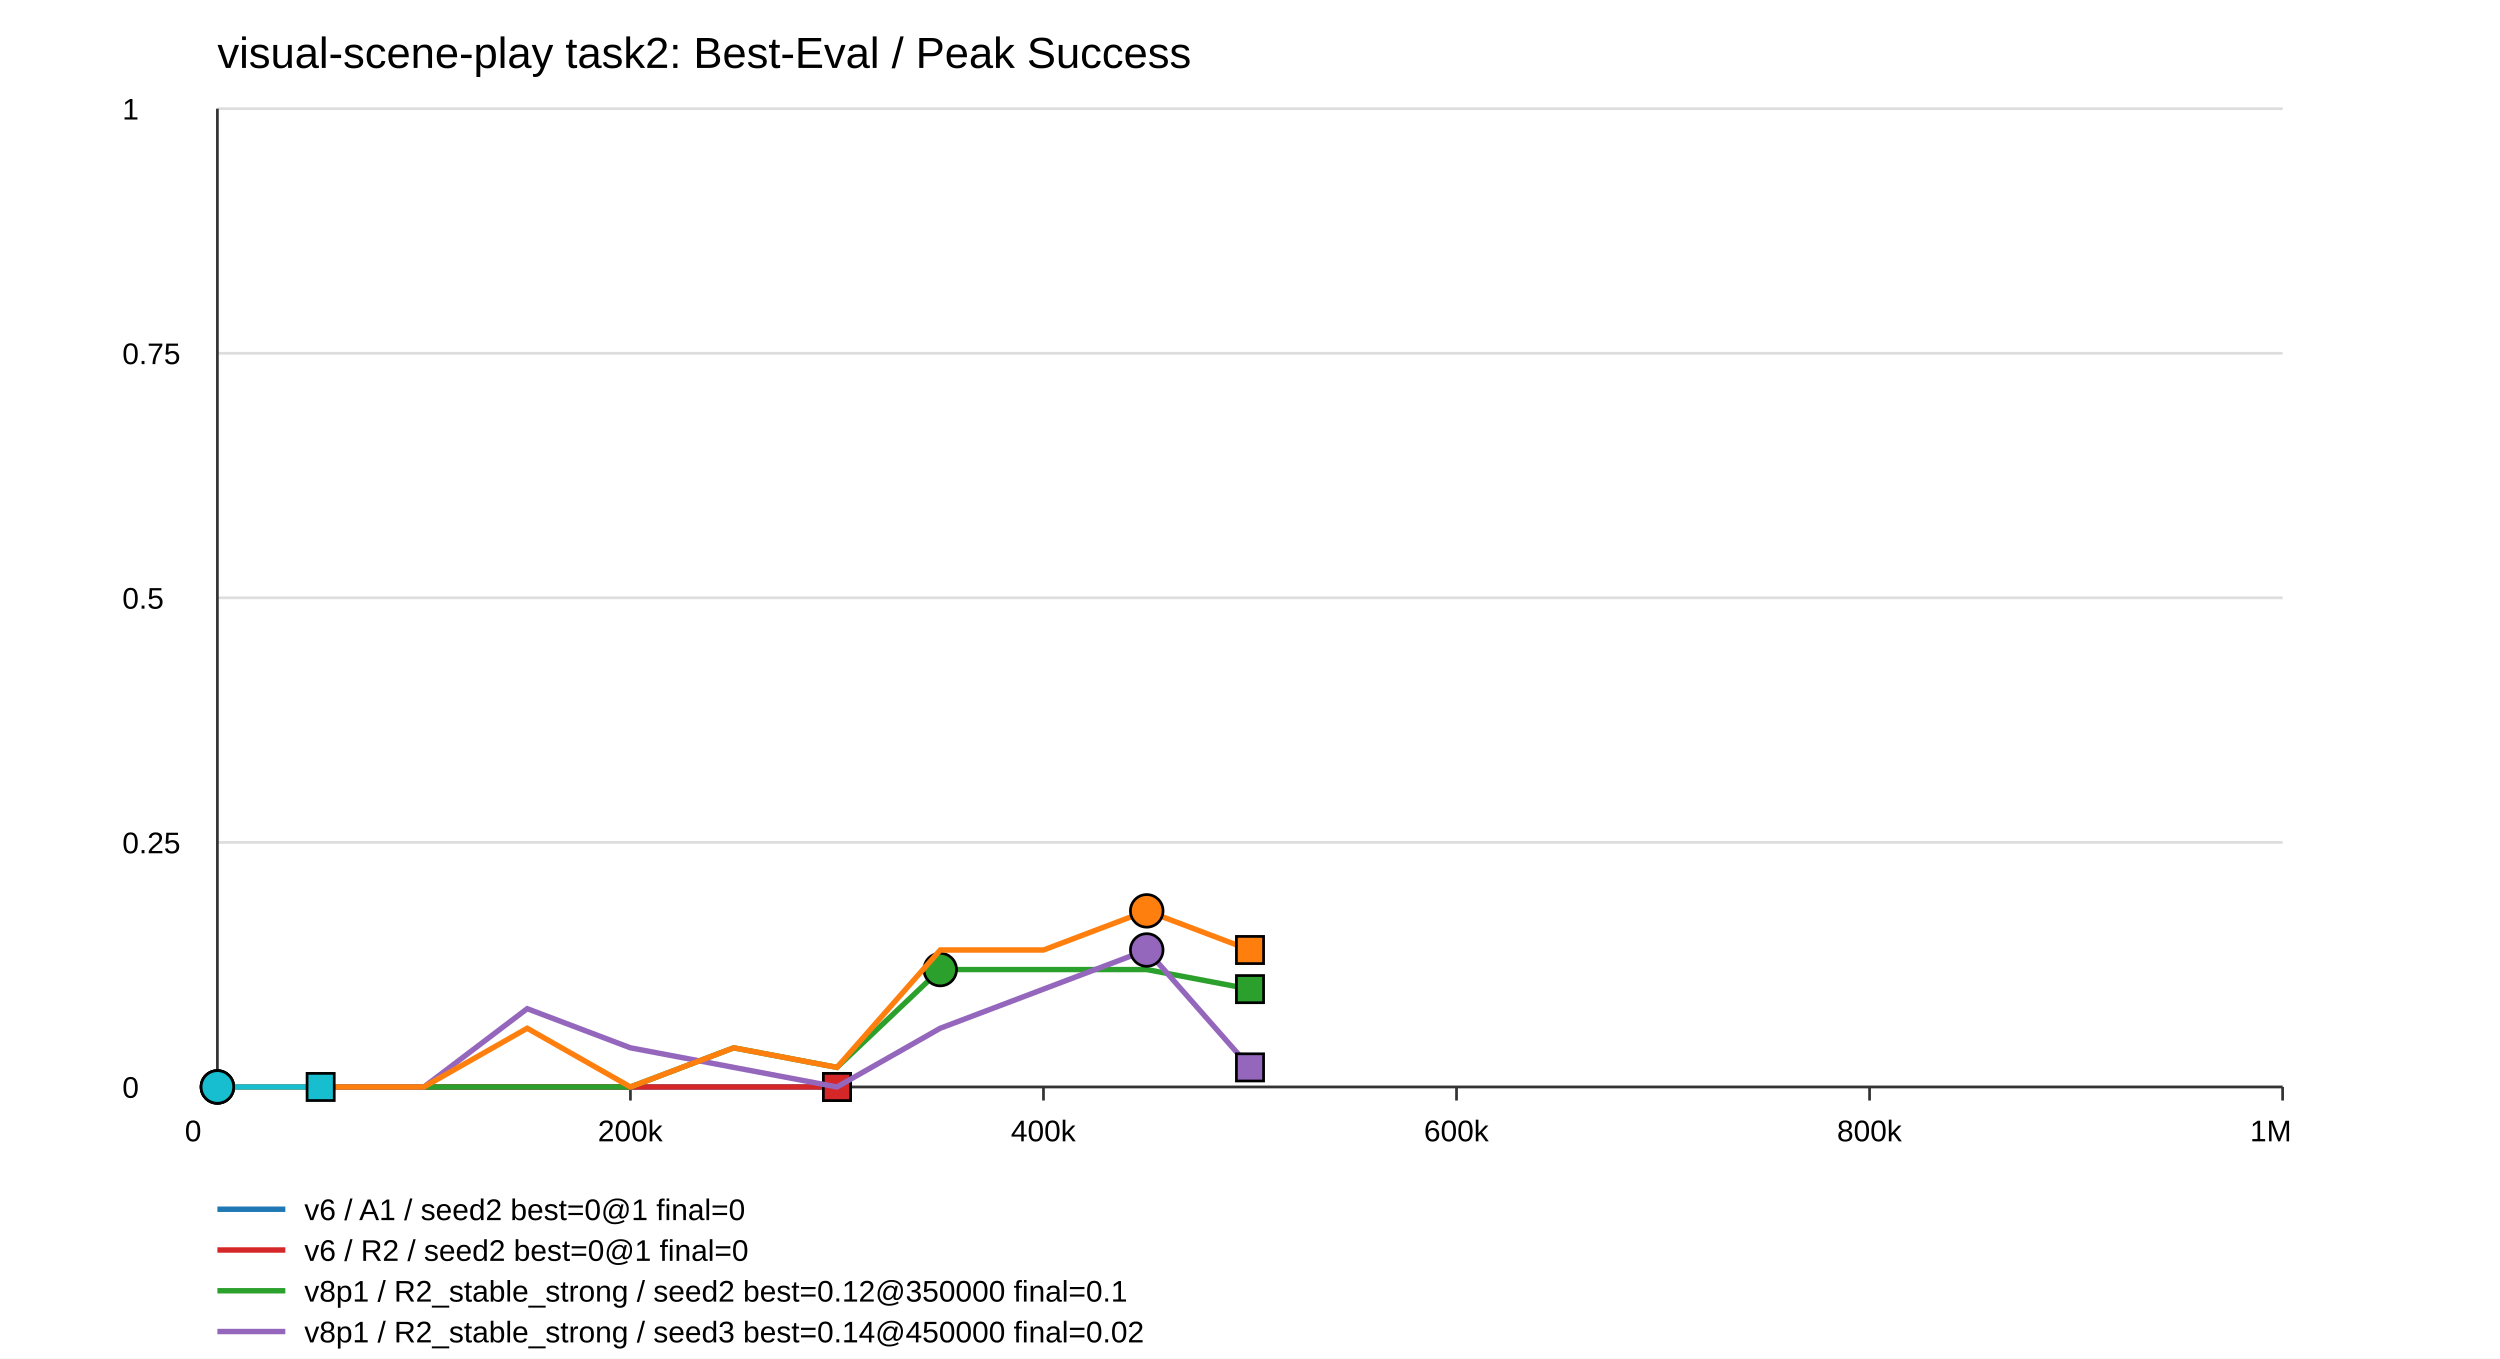
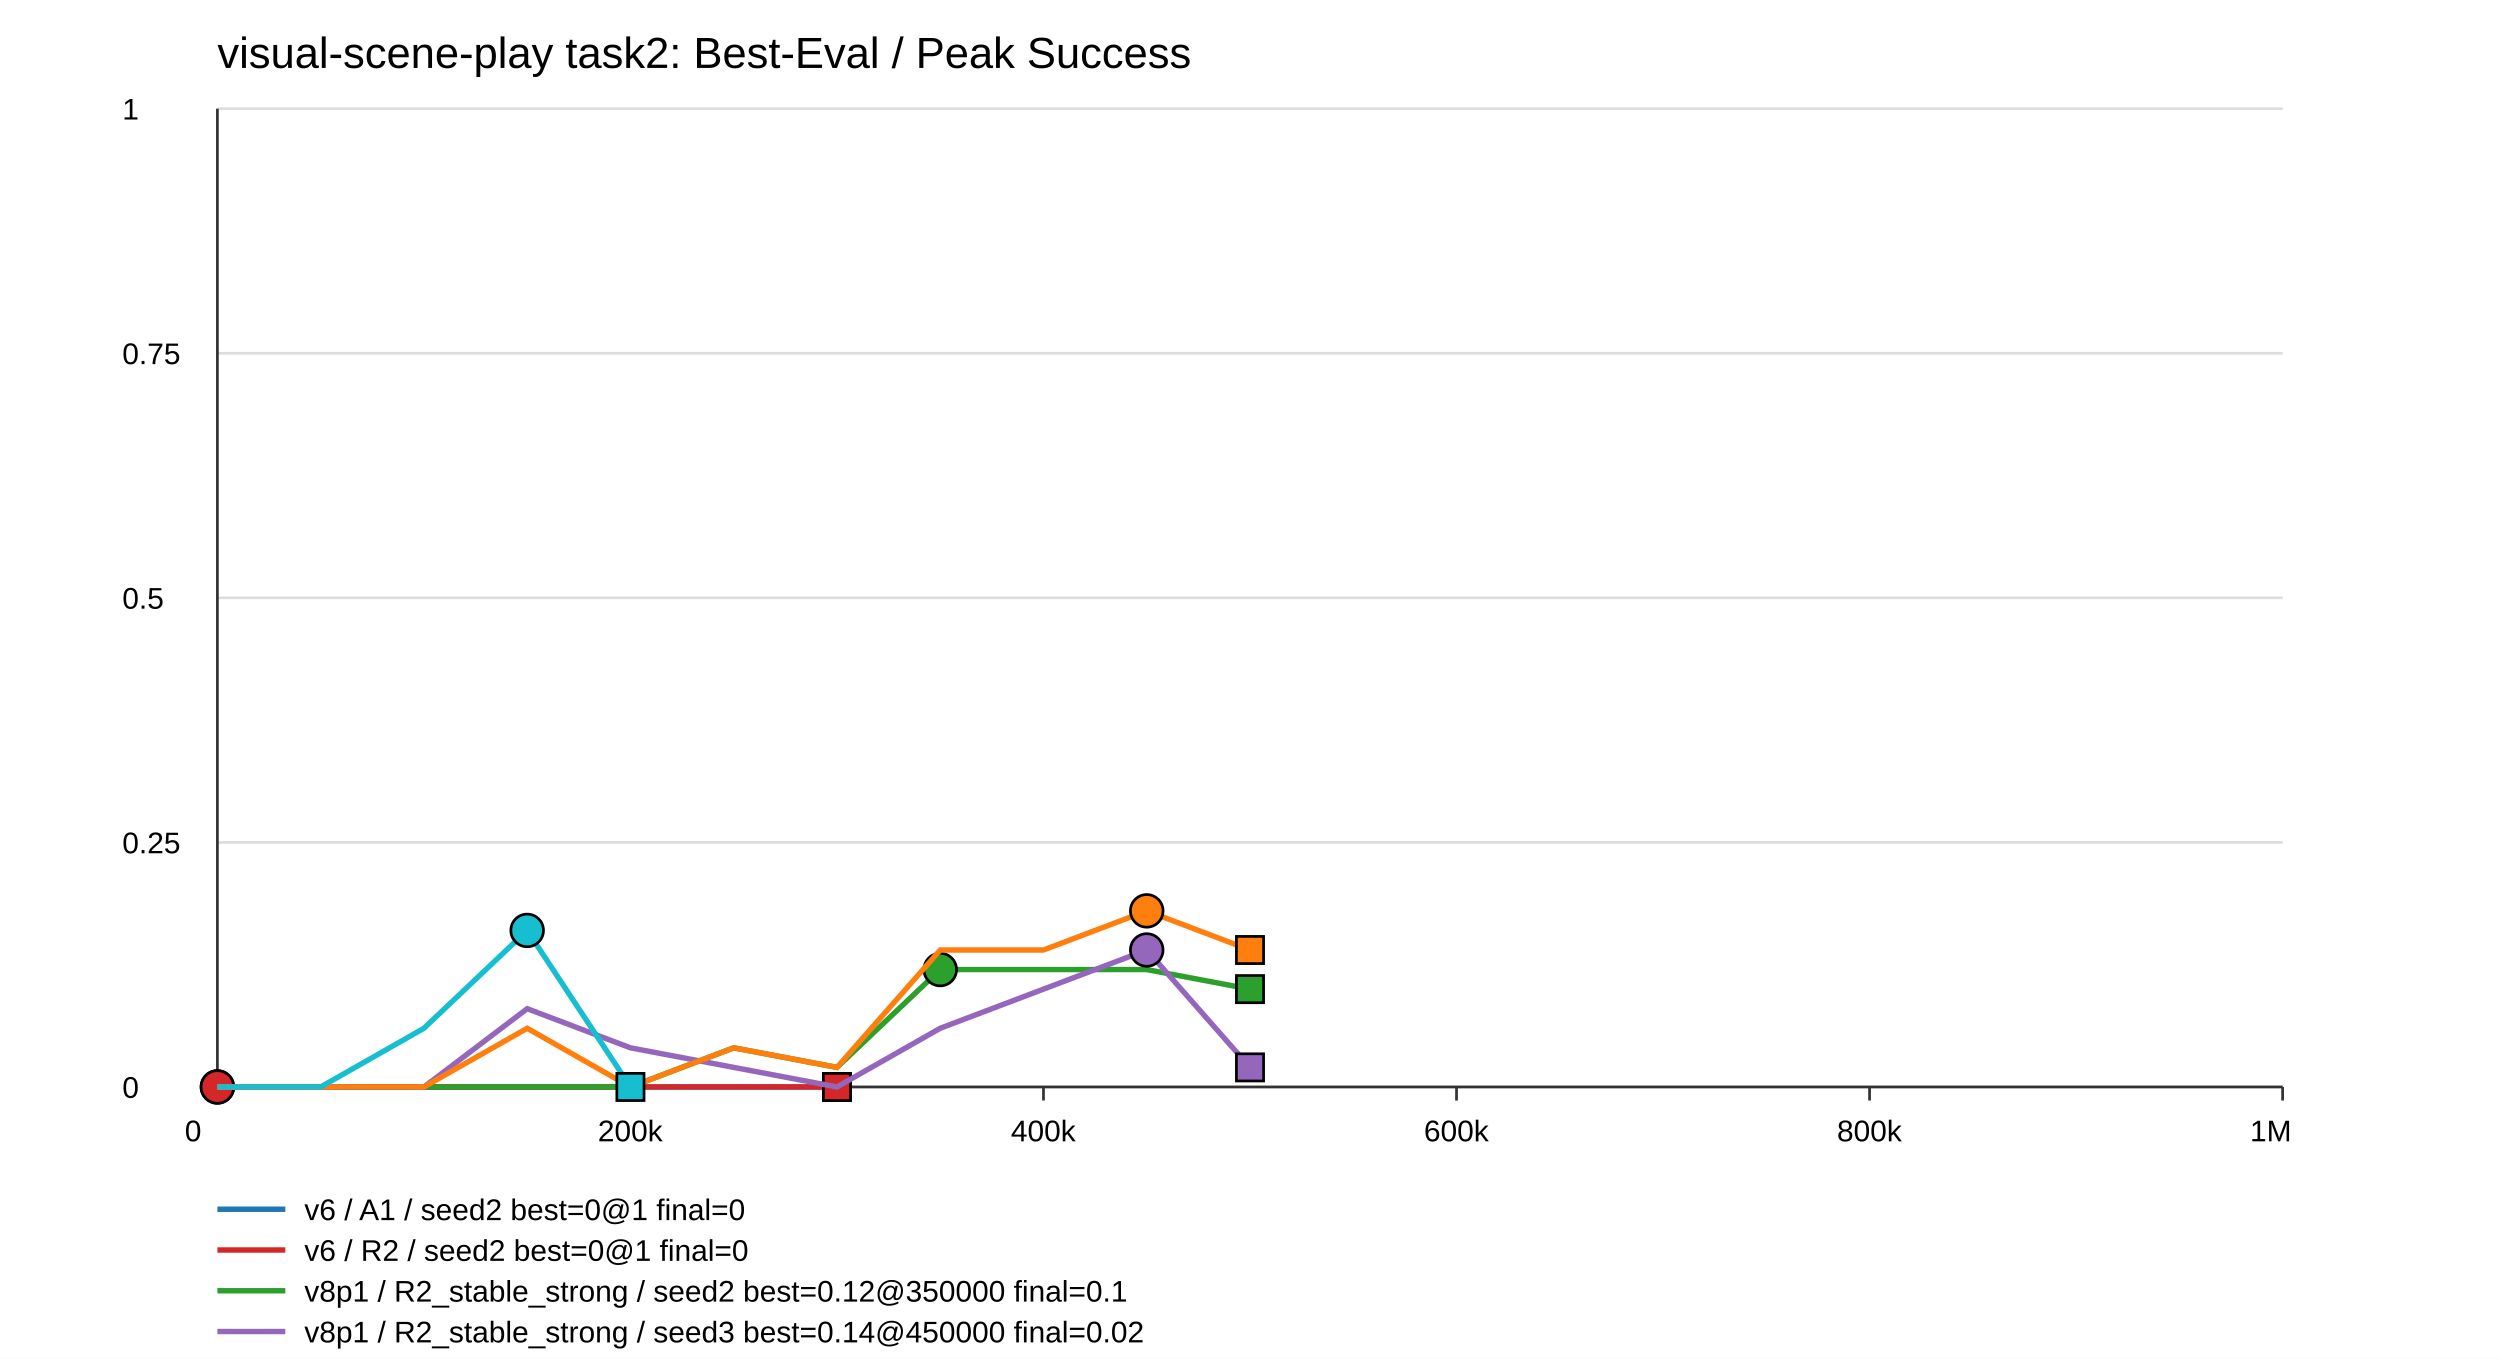
<svg xmlns="http://www.w3.org/2000/svg" width="920" height="500" viewBox="0 0 920 500">
  <rect width="100%" height="100%" fill="white" />
  <text x="80" y="25" font-family="Arial" font-size="16">visual-scene-play task2: Best-Eval / Peak Success</text>
  <line x1="80" y1="400.0" x2="840" y2="400.0" stroke="#ddd" />
  <text x="45" y="404.0" font-family="Arial" font-size="11">0</text>
  <line x1="80" y1="310.0" x2="840" y2="310.0" stroke="#ddd" />
  <text x="45" y="314.0" font-family="Arial" font-size="11">0.25</text>
  <line x1="80" y1="220.0" x2="840" y2="220.0" stroke="#ddd" />
  <text x="45" y="224.0" font-family="Arial" font-size="11">0.5</text>
  <line x1="80" y1="130.0" x2="840" y2="130.0" stroke="#ddd" />
  <text x="45" y="134.0" font-family="Arial" font-size="11">0.75</text>
  <line x1="80" y1="40.0" x2="840" y2="40.0" stroke="#ddd" />
  <text x="45" y="44.0" font-family="Arial" font-size="11">1</text>
  <line x1="80" y1="400" x2="840" y2="400" stroke="#333" />
  <line x1="80" y1="40" x2="80" y2="400" stroke="#333" />
  <line x1="80.0" y1="400" x2="80.0" y2="405" stroke="#333" />
  <text x="68.0" y="420" font-family="Arial" font-size="11">0</text>
  <line x1="232.0" y1="400" x2="232.0" y2="405" stroke="#333" />
  <text x="220.0" y="420" font-family="Arial" font-size="11">200k</text>
  <line x1="384.0" y1="400" x2="384.0" y2="405" stroke="#333" />
  <text x="372.0" y="420" font-family="Arial" font-size="11">400k</text>
  <line x1="536.0" y1="400" x2="536.0" y2="405" stroke="#333" />
  <text x="524.0" y="420" font-family="Arial" font-size="11">600k</text>
  <line x1="688.0" y1="400" x2="688.0" y2="405" stroke="#333" />
  <text x="676.0" y="420" font-family="Arial" font-size="11">800k</text>
  <line x1="840.0" y1="400" x2="840.0" y2="405" stroke="#333" />
  <text x="828.0" y="420" font-family="Arial" font-size="11">1M</text>
  <polyline points="80.0,400.0 118.0,400.0 156.0,400.0 194.0,400.0 232.0,400.0 270.0,400.0 308.0,400.0" fill="none" stroke="#1f77b4" stroke-width="2" />
  <circle cx="80.0" cy="400.0" r="6" fill="#1f77b4" stroke="black" />
  <rect x="303.0" y="395.0" width="10" height="10" fill="#1f77b4" stroke="black" />
  <line x1="80" y1="445" x2="105" y2="445" stroke="#1f77b4" stroke-width="2" />
  <text x="112" y="449" font-family="Arial" font-size="11">v6 / A1 / seed2 best=0@1 final=0</text>
  <polyline points="80.0,400.0 118.0,400.0 156.0,400.0 194.0,400.0 232.0,400.0 270.0,400.0 308.0,400.0" fill="none" stroke="#d62728" stroke-width="2" />
  <circle cx="80.0" cy="400.0" r="6" fill="#d62728" stroke="black" />
  <rect x="303.0" y="395.0" width="10" height="10" fill="#d62728" stroke="black" />
  <line x1="80" y1="460" x2="105" y2="460" stroke="#d62728" stroke-width="2" />
  <text x="112" y="464" font-family="Arial" font-size="11">v6 / R2 / seed2 best=0@1 final=0</text>
  <polyline points="80.0,400.0 118.0,400.0 156.0,400.0 194.0,400.0 232.0,400.0 270.0,385.6 308.0,392.8 346.0,356.8 384.0,356.8 422.0,356.8 460.0,364.0" fill="none" stroke="#2ca02c" stroke-width="2" />
  <circle cx="346.0" cy="356.8" r="6" fill="#2ca02c" stroke="black" />
  <rect x="455.0" y="359.0" width="10" height="10" fill="#2ca02c" stroke="black" />
  <line x1="80" y1="475" x2="105" y2="475" stroke="#2ca02c" stroke-width="2" />
  <text x="112" y="479" font-family="Arial" font-size="11">v8p1 / R2_stable_strong / seed2 best=0.12@350000 final=0.1</text>
  <polyline points="80.0,400.0 118.0,400.0 156.0,400.0 194.0,371.2 232.0,385.6 270.0,392.8 308.0,400.0 346.0,378.4 384.0,364.0 422.0,349.6 460.0,392.8" fill="none" stroke="#9467bd" stroke-width="2" />
  <circle cx="422.0" cy="349.6" r="6" fill="#9467bd" stroke="black" />
  <rect x="455.0" y="387.8" width="10" height="10" fill="#9467bd" stroke="black" />
  <line x1="80" y1="490" x2="105" y2="490" stroke="#9467bd" stroke-width="2" />
  <text x="112" y="494" font-family="Arial" font-size="11">v8p1 / R2_stable_strong / seed3 best=0.14@450000 final=0.02</text>
  <polyline points="80.0,400.0 118.0,400.0 156.0,400.0 194.0,378.4 232.0,400.0 270.0,385.6 308.0,392.8 346.0,349.6 384.0,349.6 422.0,335.2 460.0,349.6" fill="none" stroke="#ff7f0e" stroke-width="2" />
  <circle cx="422.0" cy="335.2" r="6" fill="#ff7f0e" stroke="black" />
  <rect x="455.0" y="344.6" width="10" height="10" fill="#ff7f0e" stroke="black" />
  <line x1="80" y1="505" x2="105" y2="505" stroke="#ff7f0e" stroke-width="2" />
  <text x="112" y="509" font-family="Arial" font-size="11">v8p1 / R2_stable_strong / seed4 best=0.18@450000 final=0.14</text>
-   <polyline points="80.0,400.0 118.0,400.0" fill="none" stroke="#17becf" stroke-width="2" />
-   <circle cx="80.0" cy="400.0" r="6" fill="#17becf" stroke="black" />
-   <rect x="113.0" y="395.0" width="10" height="10" fill="#17becf" stroke="black" />
+   <polyline points="80.0,400.0 118.0,400.0 156.0,378.4 194.0,342.4 232.0,400.0" fill="none" stroke="#17becf" stroke-width="2" />
+   <circle cx="194.0" cy="342.4" r="6" fill="#17becf" stroke="black" />
+   <rect x="227.0" y="395.0" width="10" height="10" fill="#17becf" stroke="black" />
  <line x1="80" y1="520" x2="105" y2="520" stroke="#17becf" stroke-width="2" />
-   <text x="112" y="524" font-family="Arial" font-size="11">v8p1 / R2_stable_strong / seed5 best=0@1 final=0</text>
+   <text x="112" y="524" font-family="Arial" font-size="11">v8p1 / R2_stable_strong / seed5 best=0.16@150000 final=0</text>
</svg>
